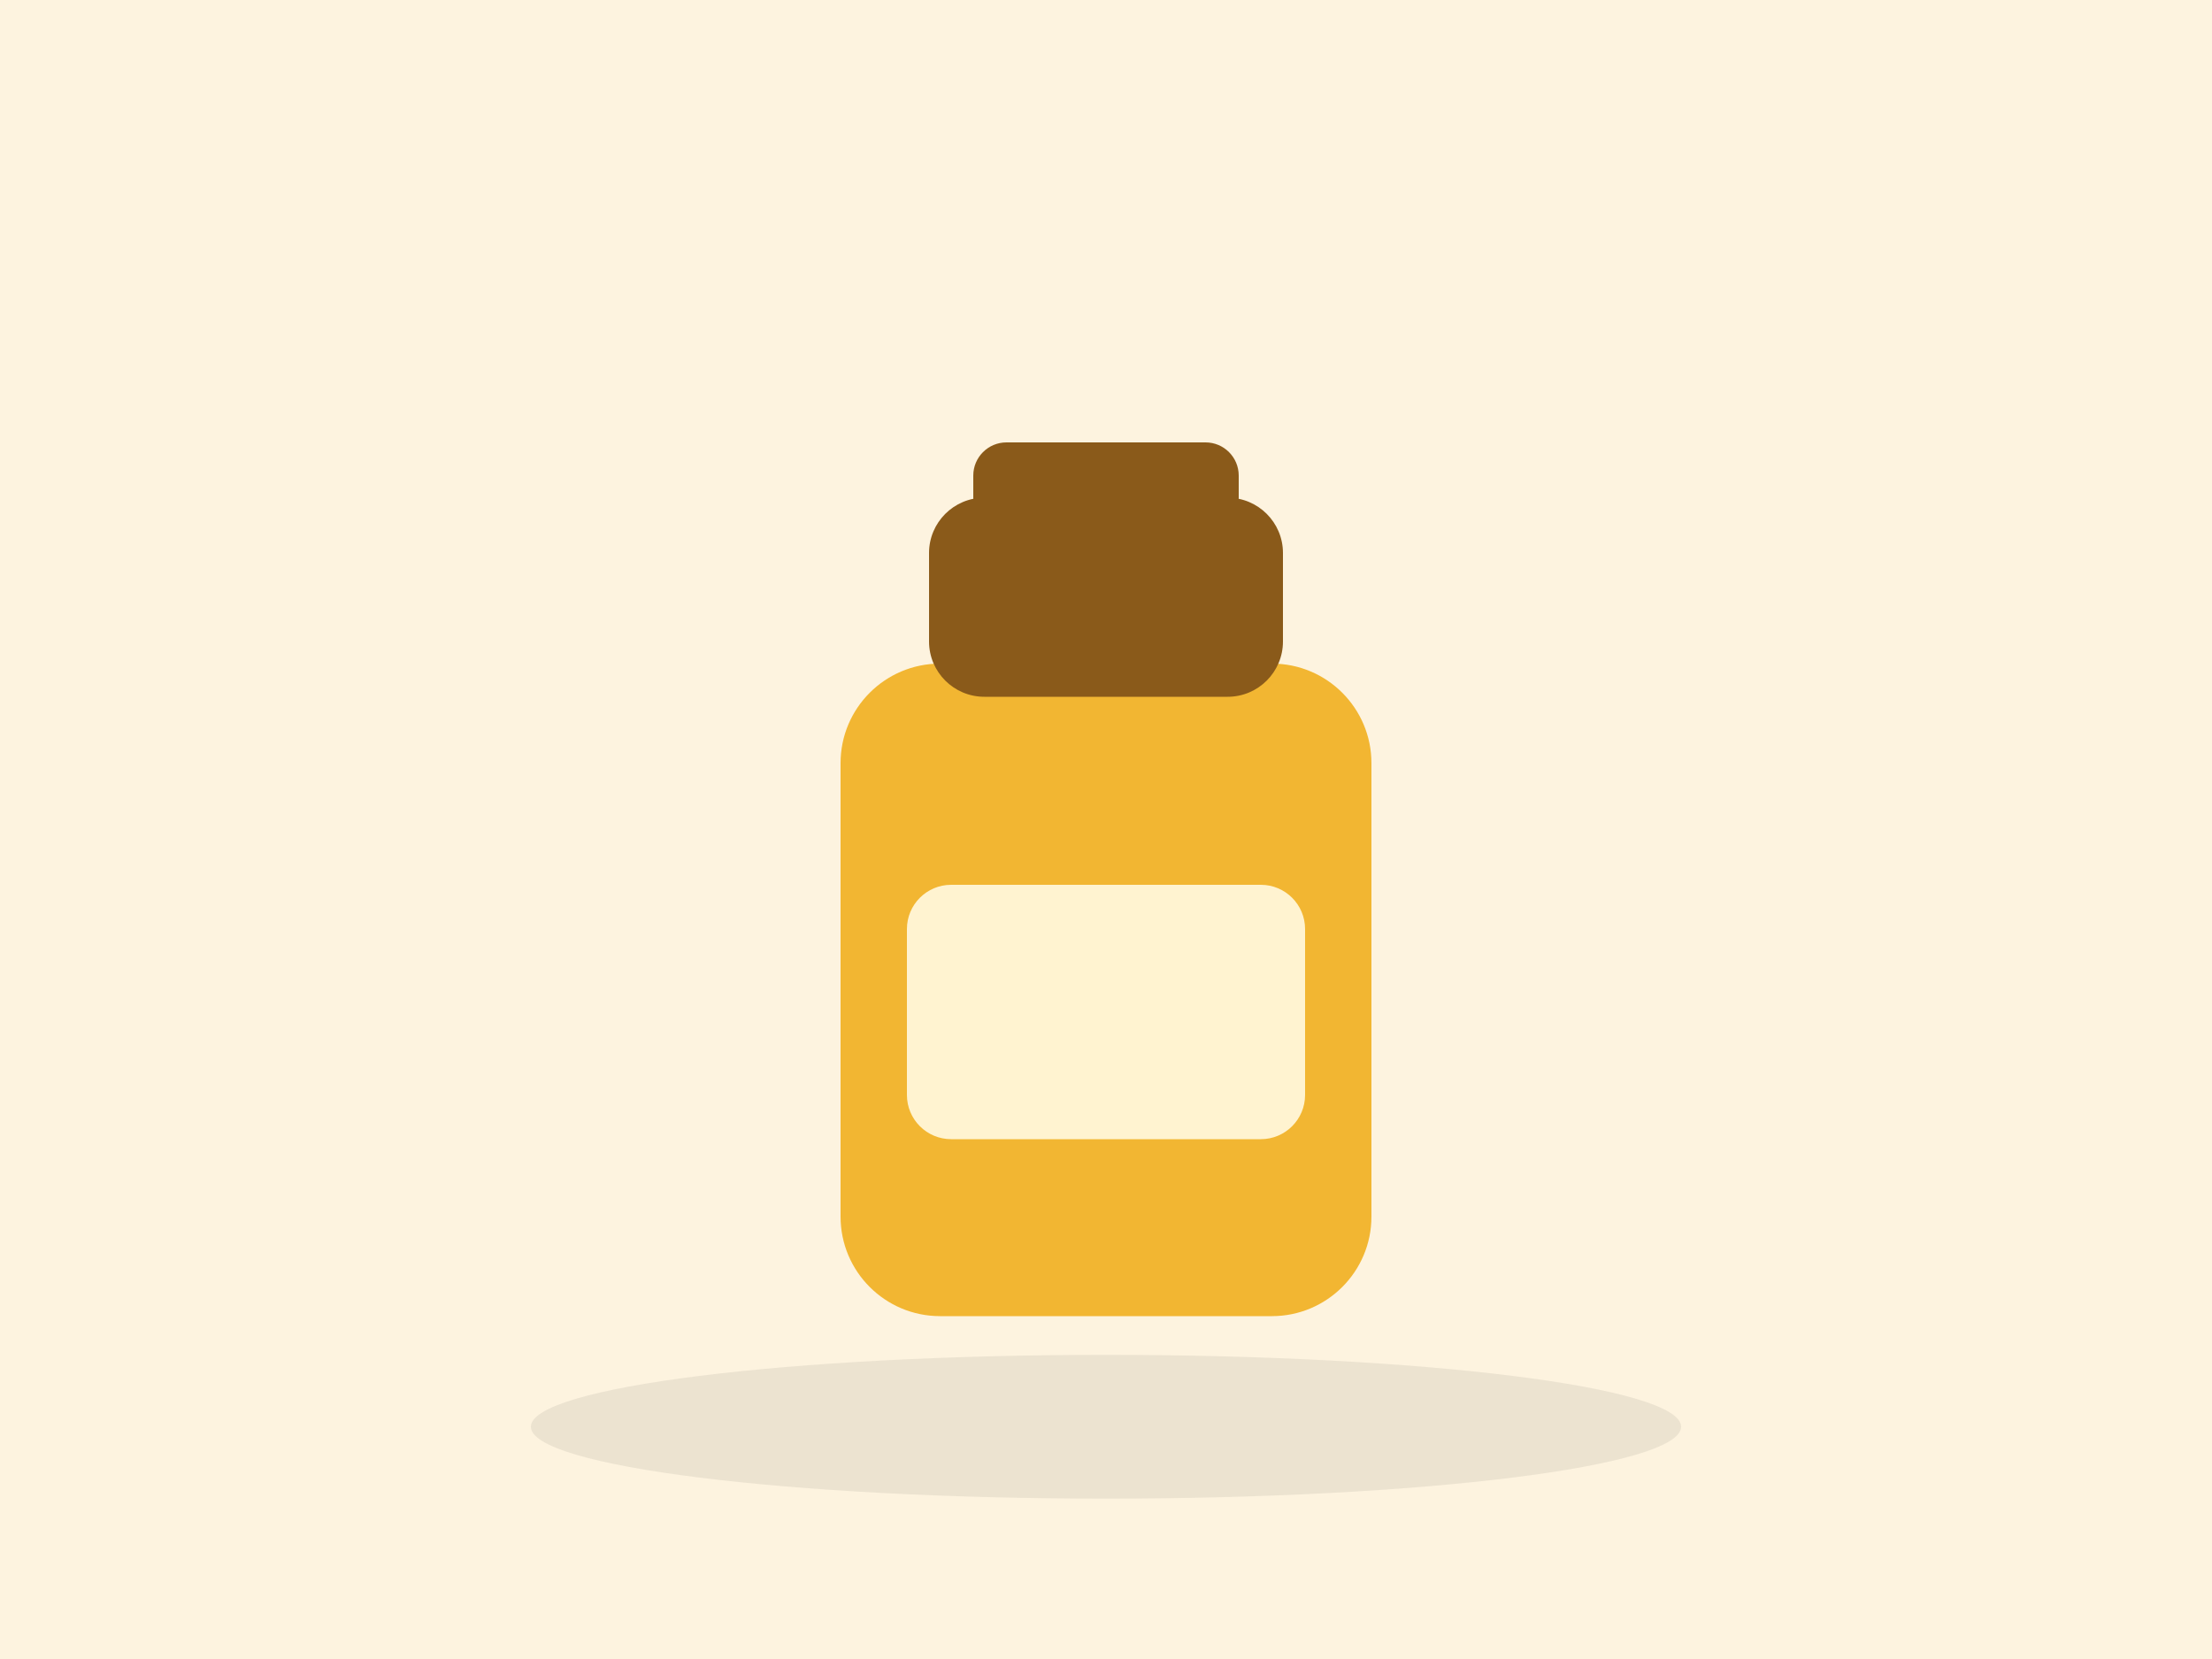
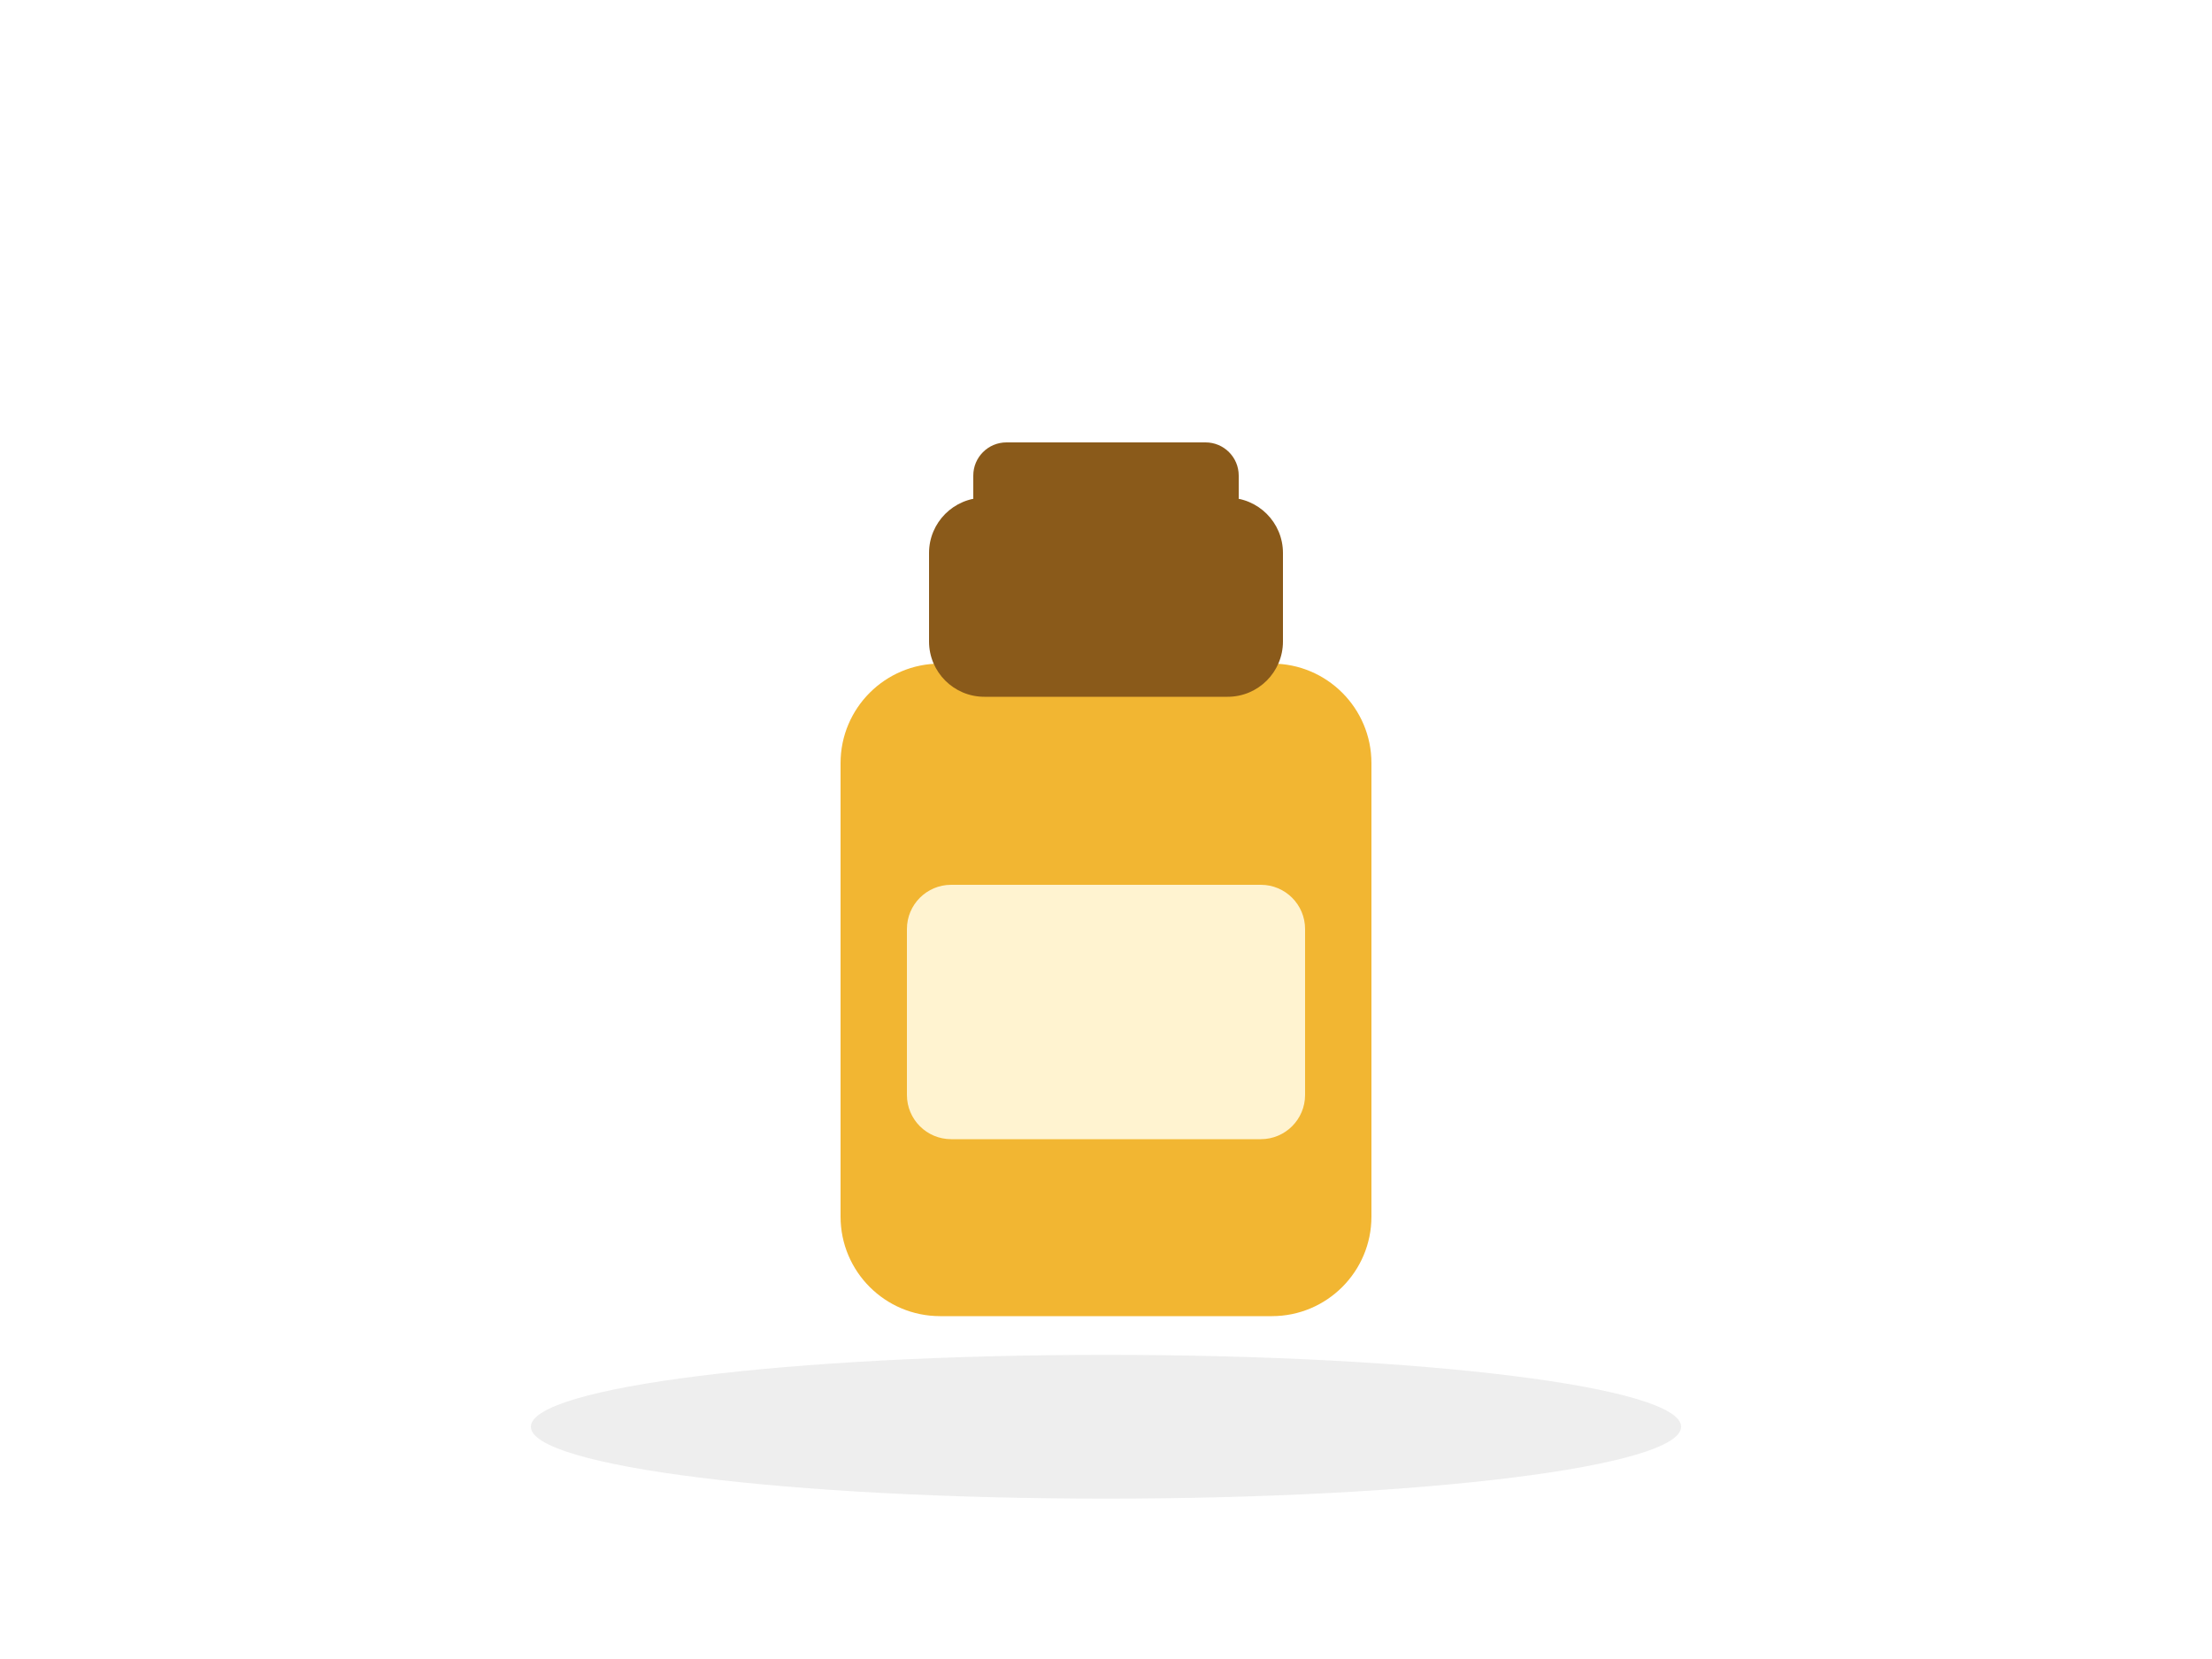
<svg xmlns="http://www.w3.org/2000/svg" viewBox="0 0 400 300" width="400" height="300">
-   <rect width="400" height="300" fill="#fdf3df" />
  <ellipse cx="200" cy="258" rx="104" ry="13" fill="#000" opacity="0.07" />
  <rect x="152" y="120" width="96" height="118" rx="18" fill="#f2b632" />
  <rect x="168" y="90" width="64" height="36" rx="10" fill="#8a5a1a" />
  <rect x="176" y="80" width="48" height="16" rx="6" fill="#8a5a1a" />
  <rect x="164" y="160" width="72" height="46" rx="8" fill="#fff3d0" />
</svg>
